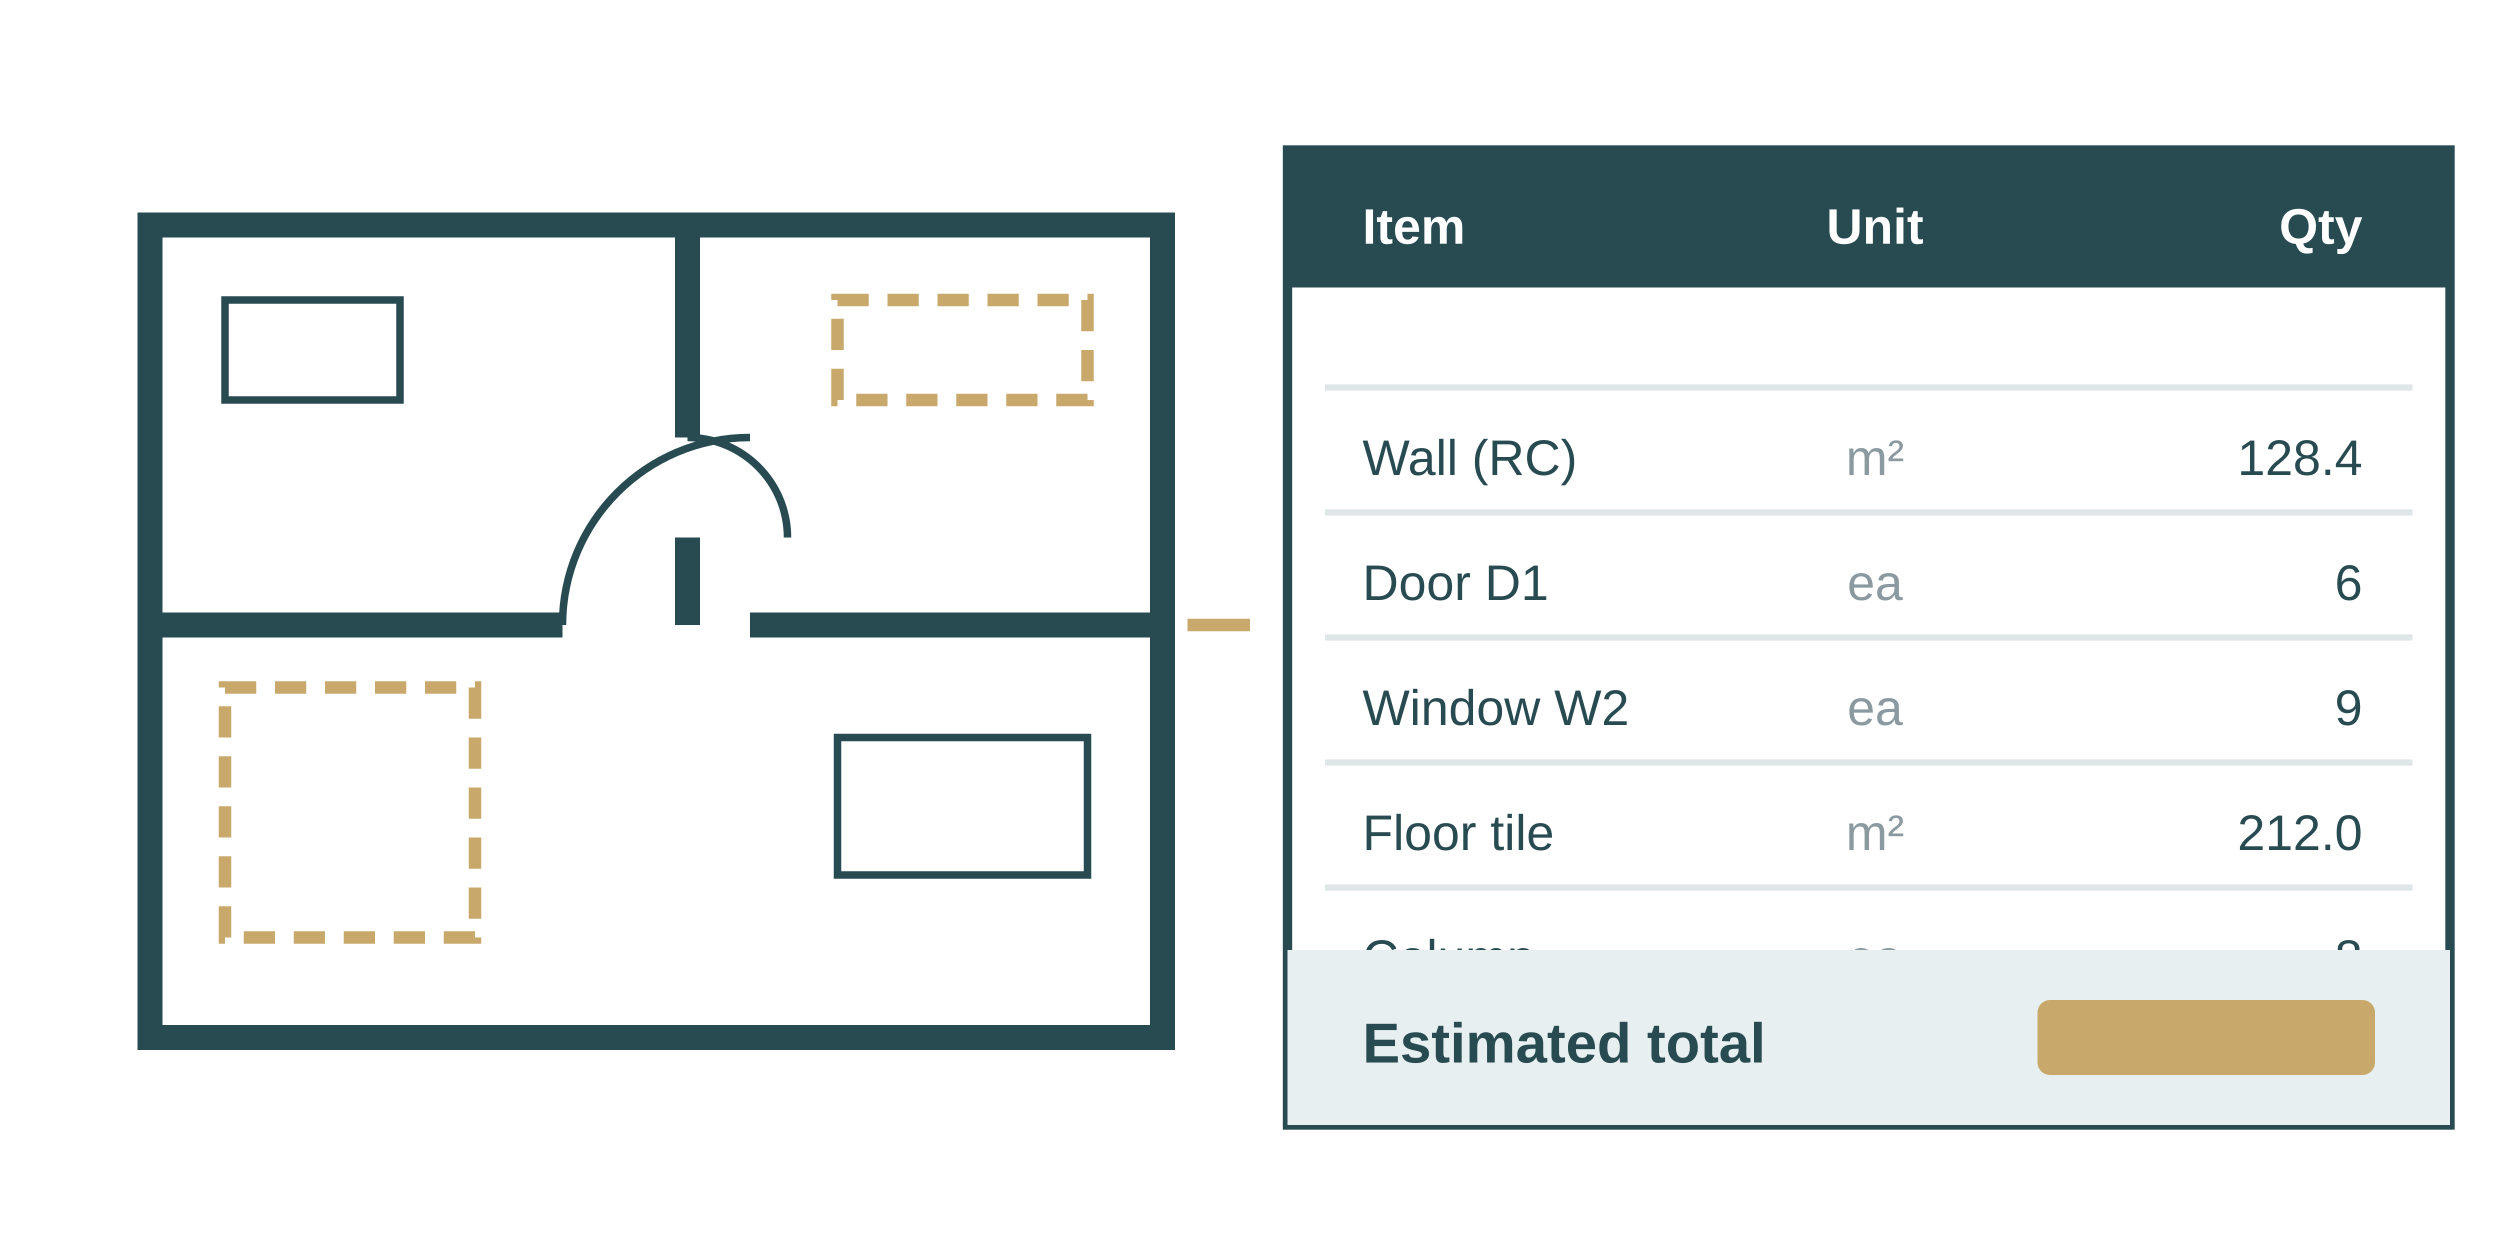
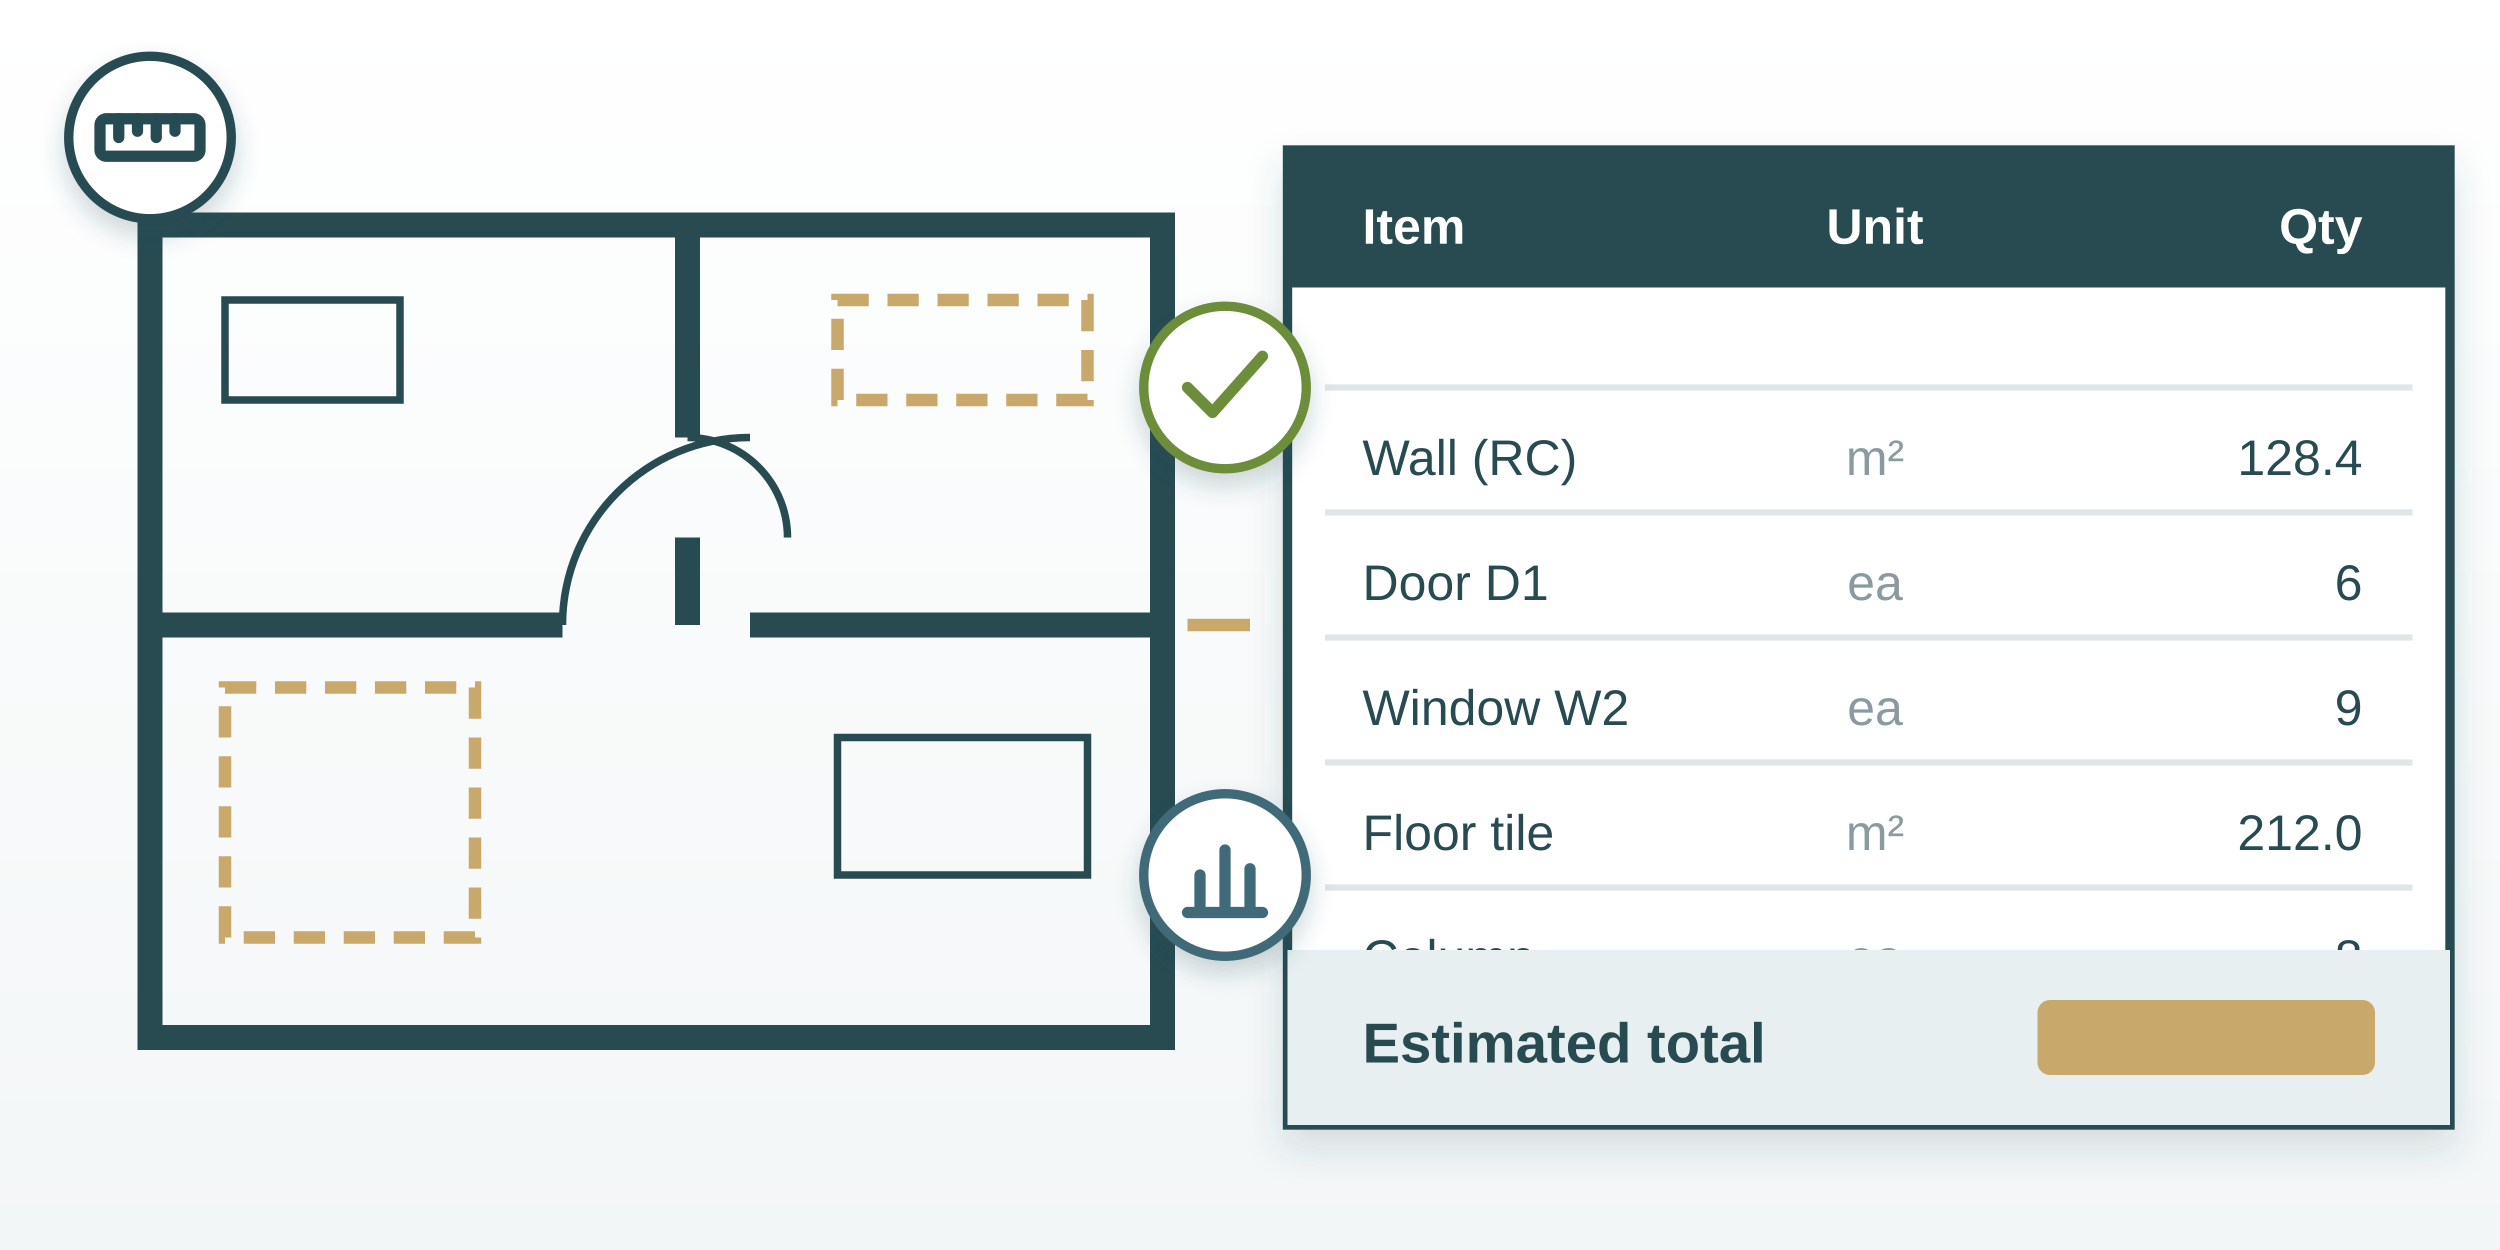
<svg xmlns="http://www.w3.org/2000/svg" viewBox="0 0 400 200" font-family="Manrope, Arial, sans-serif" role="img" aria-label="Floor plan next to an automatically generated quantity and cost table">
-   <rect width="400" height="200" fill="#ffffff" />
+   <rect width="400" height="200" fill="url(#ground)" />
+   <defs>
+     <linearGradient id="ground" x1="0" y1="0" x2="0" y2="1">
+       <stop offset="0" stop-color="#ffffff" />
+       <stop offset="1" stop-color="#f3f6f7" />
+     </linearGradient>
+     <filter id="sh" x="-10%" y="-10%" width="130%" height="140%">
+       <feDropShadow dx="0" dy="3" stdDeviation="3" flood-color="#284b52" flood-opacity="0.16" />
+     </filter>
+     <filter id="bs" x="-30%" y="-30%" width="160%" height="160%">
+       <feDropShadow dx="0" dy="2" stdDeviation="2" flood-color="#284b52" flood-opacity="0.22" />
+     </filter>
+   </defs>
  <g fill="none" stroke="#284b52" stroke-width="4">
    <path d="M24 36 H186 V166 H24 Z M24 100 H90 M120 100 H186 M110 36 V70 M110 86 V100" />
  </g>
  <g fill="none" stroke="#284b52" stroke-width="1.2">
    <path d="M90 100 A30 30 0 0 1 120 70 M110 70 A16 16 0 0 1 126 86" />
    <rect x="36" y="48" width="28" height="16" />
    <rect x="134" y="118" width="40" height="22" />
  </g>
  <rect x="36" y="110" width="40" height="40" fill="none" stroke="#c8a96b" stroke-width="2" stroke-dasharray="5 3" />
  <rect x="134" y="48" width="40" height="16" fill="none" stroke="#c8a96b" stroke-width="2" stroke-dasharray="5 3" />
-   <rect x="206" y="24" width="186" height="156" fill="#ffffff" stroke="#284b52" stroke-width="1.5" />
+   <rect x="206" y="24" width="186" height="156" fill="#ffffff" stroke="#284b52" stroke-width="1.5" filter="url(#sh)" />
  <rect x="206" y="24" width="186" height="22" fill="#284b52" />
  <text x="218" y="39" font-size="8" font-weight="700" fill="#ffffff" text-anchor="start">Item</text>
  <text x="300" y="39" font-size="8" font-weight="700" fill="#ffffff" text-anchor="middle">Unit</text>
  <text x="378" y="39" font-size="8" font-weight="700" fill="#ffffff" text-anchor="end">Qty</text>
  <path d="M212 62 H386" stroke="#dfe6e8" />
  <text x="218" y="76" font-size="8" font-weight="500" fill="#284b52" text-anchor="start">Wall (RC)</text>
  <text x="300" y="76" font-size="8" font-weight="500" fill="#8a9aa0" text-anchor="middle">m²</text>
  <text x="378" y="76" font-size="8" font-weight="500" fill="#284b52" text-anchor="end">128.4</text>
  <path d="M212 82 H386" stroke="#dfe6e8" />
  <text x="218" y="96" font-size="8" font-weight="500" fill="#284b52" text-anchor="start">Door D1</text>
  <text x="300" y="96" font-size="8" font-weight="500" fill="#8a9aa0" text-anchor="middle">ea</text>
  <text x="378" y="96" font-size="8" font-weight="500" fill="#284b52" text-anchor="end">6</text>
  <path d="M212 102 H386" stroke="#dfe6e8" />
  <text x="218" y="116" font-size="8" font-weight="500" fill="#284b52" text-anchor="start">Window W2</text>
  <text x="300" y="116" font-size="8" font-weight="500" fill="#8a9aa0" text-anchor="middle">ea</text>
  <text x="378" y="116" font-size="8" font-weight="500" fill="#284b52" text-anchor="end">9</text>
  <path d="M212 122 H386" stroke="#dfe6e8" />
  <text x="218" y="136" font-size="8" font-weight="500" fill="#284b52" text-anchor="start">Floor tile</text>
  <text x="300" y="136" font-size="8" font-weight="500" fill="#8a9aa0" text-anchor="middle">m²</text>
  <text x="378" y="136" font-size="8" font-weight="500" fill="#284b52" text-anchor="end">212.0</text>
  <path d="M212 142 H386" stroke="#dfe6e8" />
  <text x="218" y="156" font-size="8" font-weight="500" fill="#284b52" text-anchor="start">Column</text>
  <text x="300" y="156" font-size="8" font-weight="500" fill="#8a9aa0" text-anchor="middle">ea</text>
  <text x="378" y="156" font-size="8" font-weight="500" fill="#284b52" text-anchor="end">8</text>
  <rect x="206" y="152" width="186" height="28" fill="#e8eff0" />
  <text x="218" y="170" font-size="9" font-weight="700" fill="#284b52" text-anchor="start">Estimated total</text>
  <rect x="326" y="160" width="54" height="12" rx="2" fill="#c8a96b" />
  <path d="M190 100 H200" stroke="#c8a96b" stroke-width="2" />
+   <g transform="translate(24 22)" filter="url(#bs)">
+     <circle r="13" fill="#ffffff" stroke="#284b52" stroke-width="1.5" />
+     <g fill="none" stroke="#284b52" stroke-width="1.8" stroke-linecap="round" stroke-linejoin="round" color="#284b52">
+       <rect x="-8" y="-3" width="16" height="6" rx="1" />
+       <path d="M-5 -3 V0 M-2 -3 V-1 M1 -3 V0 M4 -3 V-1" />
+     </g>
+   </g>
+   <g transform="translate(196 62)" filter="url(#bs)">
+     <circle r="13" fill="#ffffff" stroke="#6c8e3a" stroke-width="1.5" />
+     <g fill="none" stroke="#6c8e3a" stroke-width="1.8" stroke-linecap="round" stroke-linejoin="round" color="#6c8e3a">
+       <path d="M-6 0 L-2 4 L6 -5" />
+     </g>
+   </g>
+   <g transform="translate(196 140)" filter="url(#bs)">
+     <circle r="13" fill="#ffffff" stroke="#3f6b78" stroke-width="1.5" />
+     <g fill="none" stroke="#3f6b78" stroke-width="1.8" stroke-linecap="round" stroke-linejoin="round" color="#3f6b78">
+       <path d="M-6 6 H6 M-4 6 V0 M0 6 V-4 M4 6 V-1" />
+     </g>
+   </g>
</svg>
